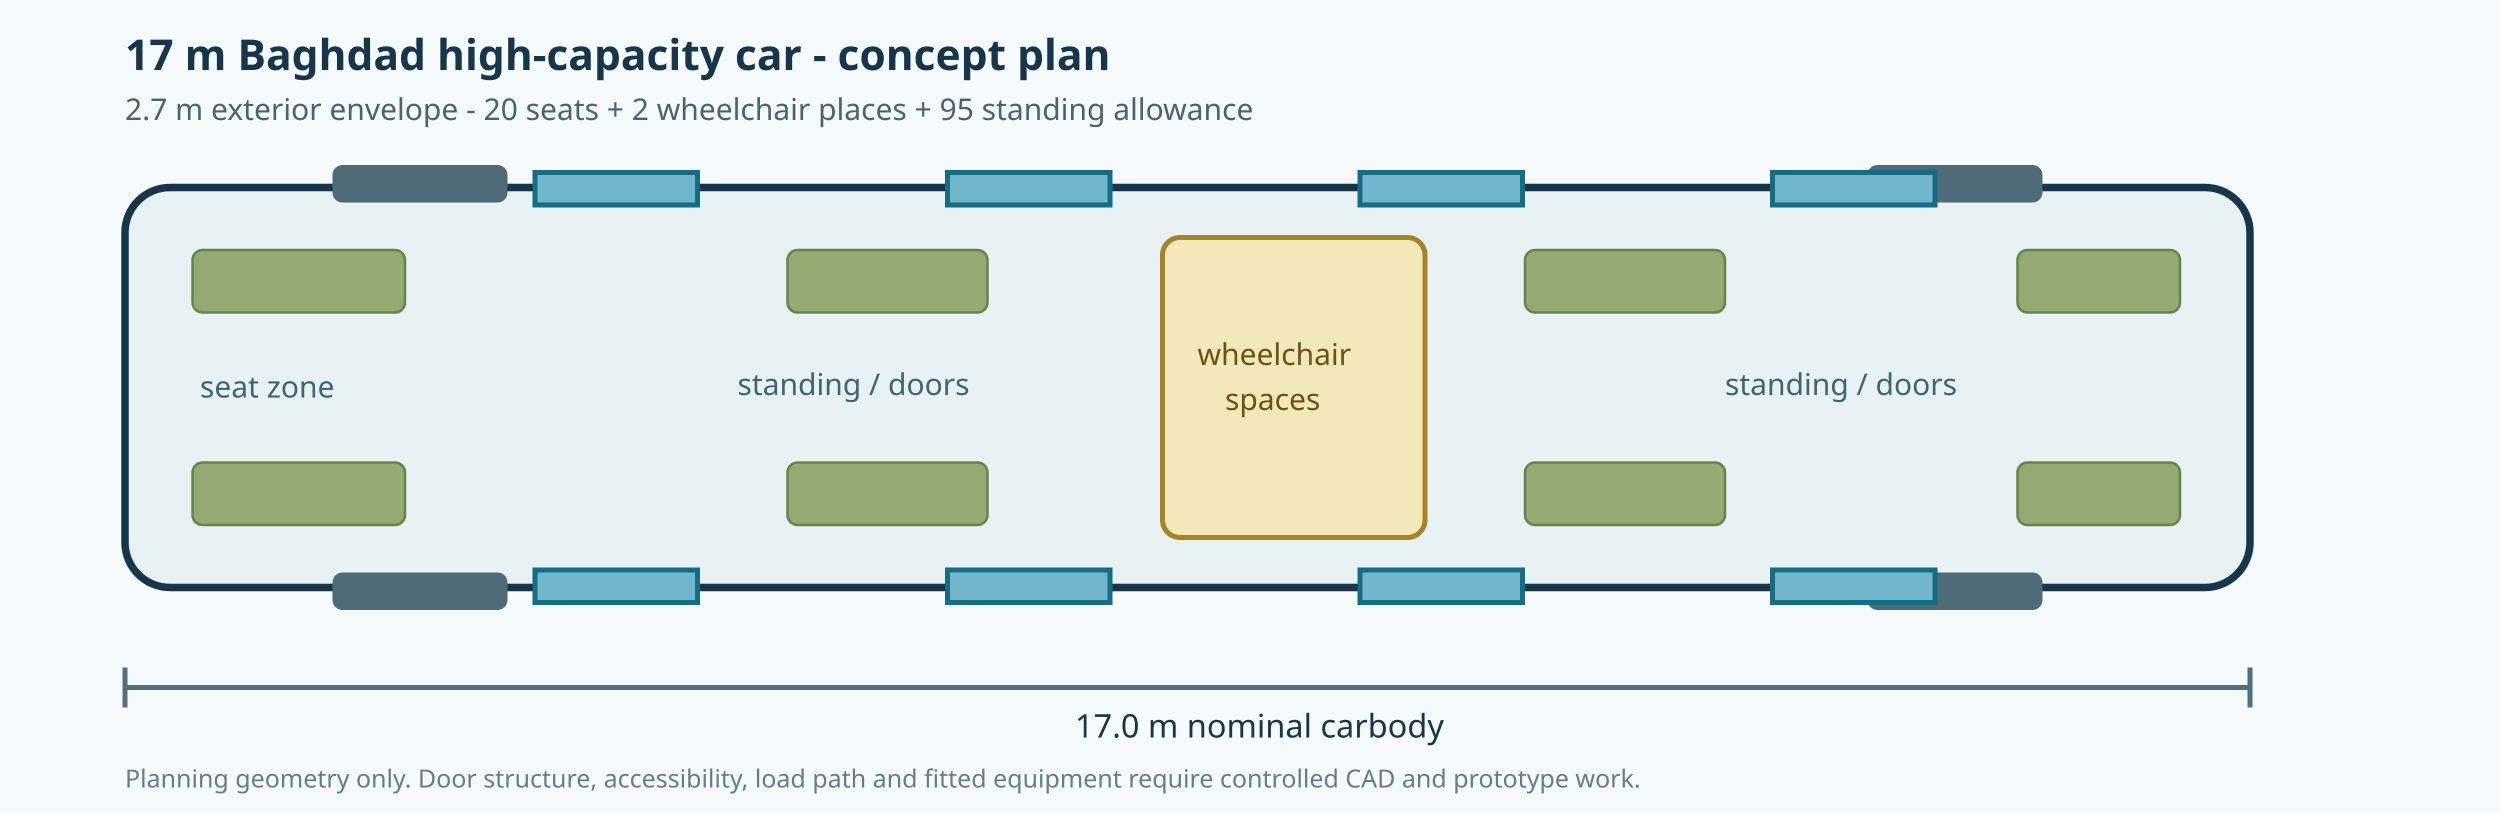
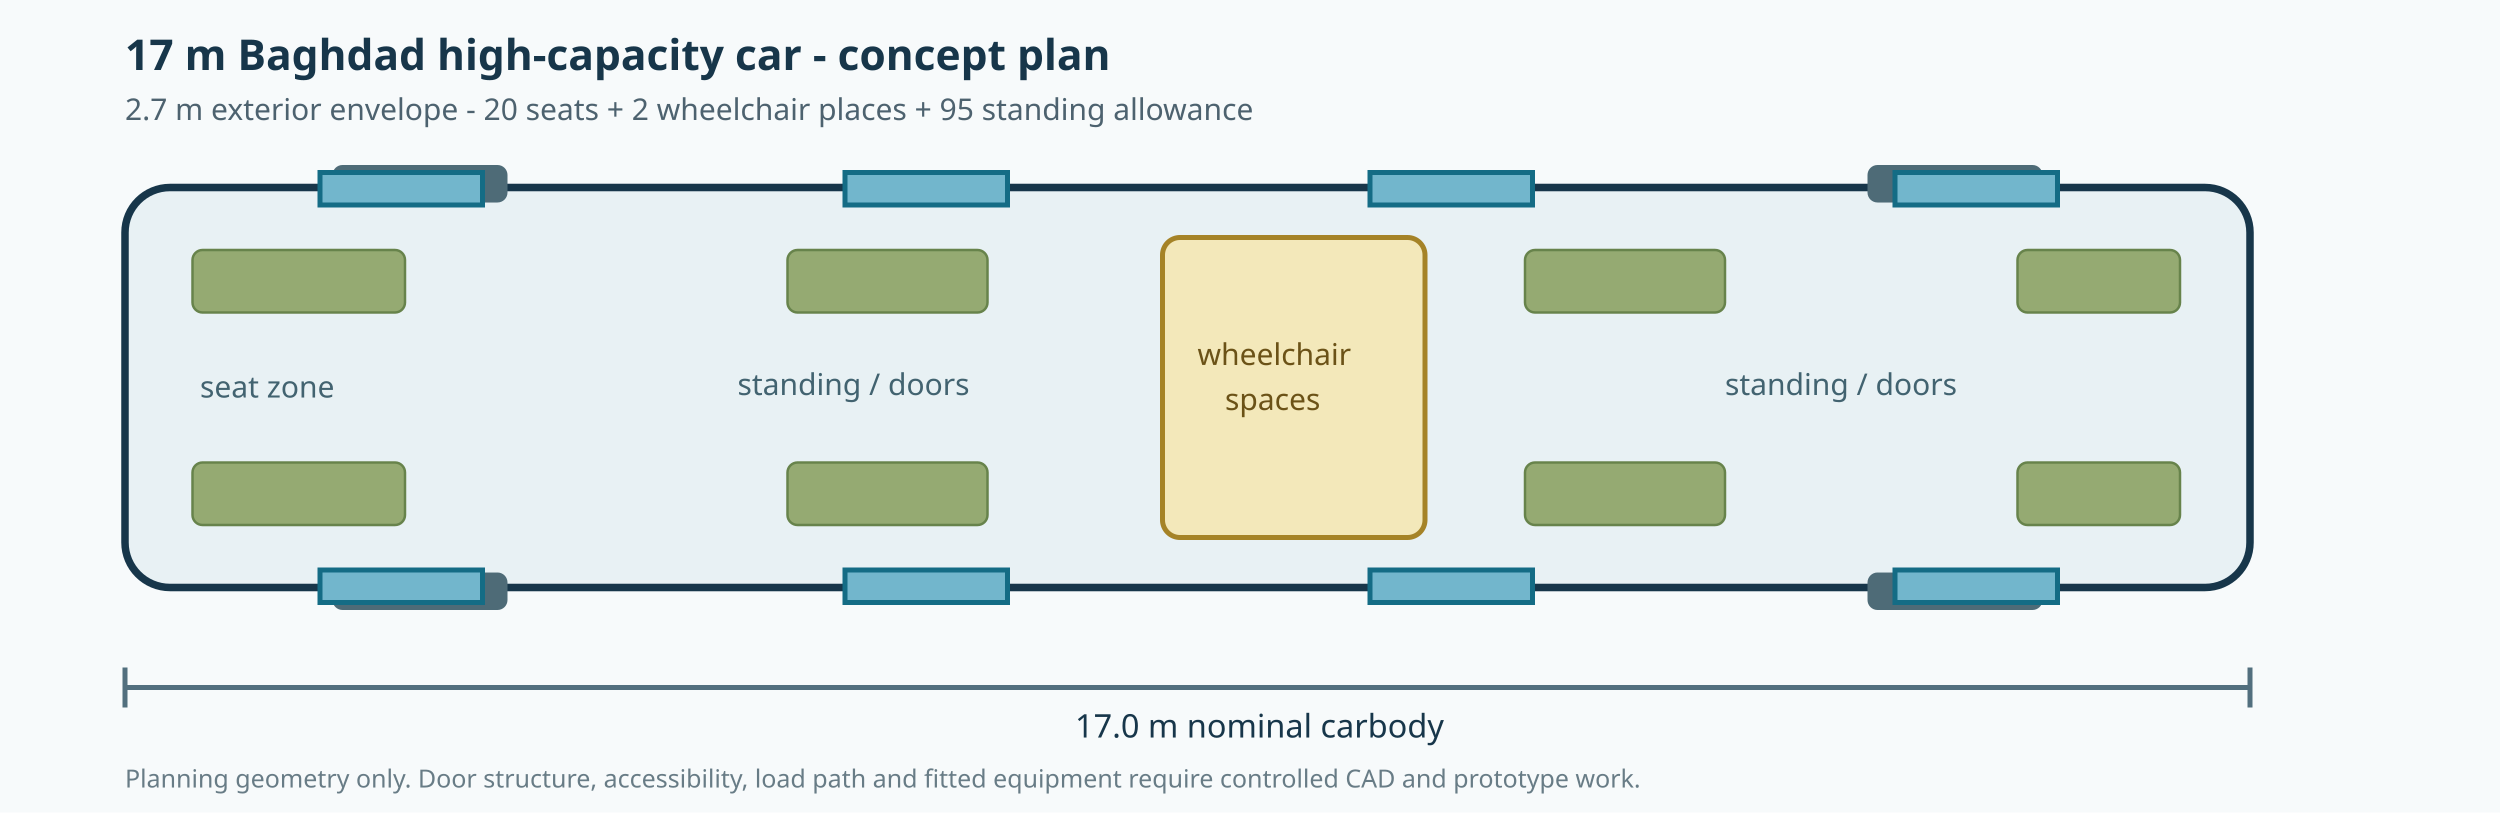
<svg xmlns="http://www.w3.org/2000/svg" viewBox="0 0 1000 325" role="img" aria-label="Concept plan of a 17 metre Baghdad metro car with four 1.3 metre doors on each side">
  <rect width="1000" height="325" fill="#f7fafb" />
  <text x="50" y="28" fill="#17364a" font-family="sans-serif" font-size="17" font-weight="bold">17 m Baghdad high-capacity car - concept plan</text>
  <text x="50" y="48" fill="#4d626f" font-family="sans-serif" font-size="12">2.7 m exterior envelope - 20 seats + 2 wheelchair places + 95 standing allowance</text>
  <rect x="50" y="75" width="850" height="160" rx="18" fill="#e8f1f4" stroke="#17364a" stroke-width="3" />
  <rect x="133" y="66" width="70" height="15" rx="4" fill="#4e6b77" />
  <rect x="747" y="66" width="70" height="15" rx="4" fill="#4e6b77" />
  <rect x="133" y="229" width="70" height="15" rx="4" fill="#4e6b77" />
  <rect x="747" y="229" width="70" height="15" rx="4" fill="#4e6b77" />
  <g fill="#72b6cc" stroke="#146c85" stroke-width="2">
-     <rect x="214" y="69" width="65" height="13" />
-     <rect x="379" y="69" width="65" height="13" />
-     <rect x="544" y="69" width="65" height="13" />
-     <rect x="709" y="69" width="65" height="13" />
-     <rect x="214" y="228" width="65" height="13" />
-     <rect x="379" y="228" width="65" height="13" />
-     <rect x="544" y="228" width="65" height="13" />
-     <rect x="709" y="228" width="65" height="13" />
+     <rect x="128" y="69" width="65" height="13" />
+     <rect x="338" y="69" width="65" height="13" />
+     <rect x="548" y="69" width="65" height="13" />
+     <rect x="758" y="69" width="65" height="13" />
+     <rect x="128" y="228" width="65" height="13" />
+     <rect x="338" y="228" width="65" height="13" />
+     <rect x="548" y="228" width="65" height="13" />
+     <rect x="758" y="228" width="65" height="13" />
  </g>
  <g fill="#95aa72" stroke="#67834b" stroke-width="1">
    <rect x="77" y="100" width="85" height="25" rx="4" />
    <rect x="77" y="185" width="85" height="25" rx="4" />
    <rect x="315" y="100" width="80" height="25" rx="4" />
    <rect x="315" y="185" width="80" height="25" rx="4" />
    <rect x="610" y="100" width="80" height="25" rx="4" />
    <rect x="610" y="185" width="80" height="25" rx="4" />
    <rect x="807" y="100" width="65" height="25" rx="4" />
    <rect x="807" y="185" width="65" height="25" rx="4" />
  </g>
  <rect x="465" y="95" width="105" height="120" rx="7" fill="#f3e8ba" stroke="#a58327" stroke-width="2" />
  <text x="479" y="146" fill="#6b5217" font-family="sans-serif" font-size="12">wheelchair</text>
  <text x="490" y="164" fill="#6b5217" font-family="sans-serif" font-size="12">spaces</text>
  <text x="80" y="159" fill="#426370" font-family="sans-serif" font-size="12">seat zone</text>
  <text x="295" y="158" fill="#426370" font-family="sans-serif" font-size="12">standing / doors</text>
  <text x="690" y="158" fill="#426370" font-family="sans-serif" font-size="12">standing / doors</text>
  <line x1="50" y1="275" x2="900" y2="275" stroke="#526f7e" stroke-width="2" />
  <line x1="50" y1="267" x2="50" y2="283" stroke="#526f7e" stroke-width="2" />
  <line x1="900" y1="267" x2="900" y2="283" stroke="#526f7e" stroke-width="2" />
  <text x="430" y="295" fill="#17364a" font-family="sans-serif" font-size="13">17.0 m nominal carbody</text>
  <text x="50" y="315" fill="#687c86" font-family="sans-serif" font-size="10">Planning geometry only. Door structure, accessibility, load path and fitted equipment require controlled CAD and prototype work.</text>
</svg>
